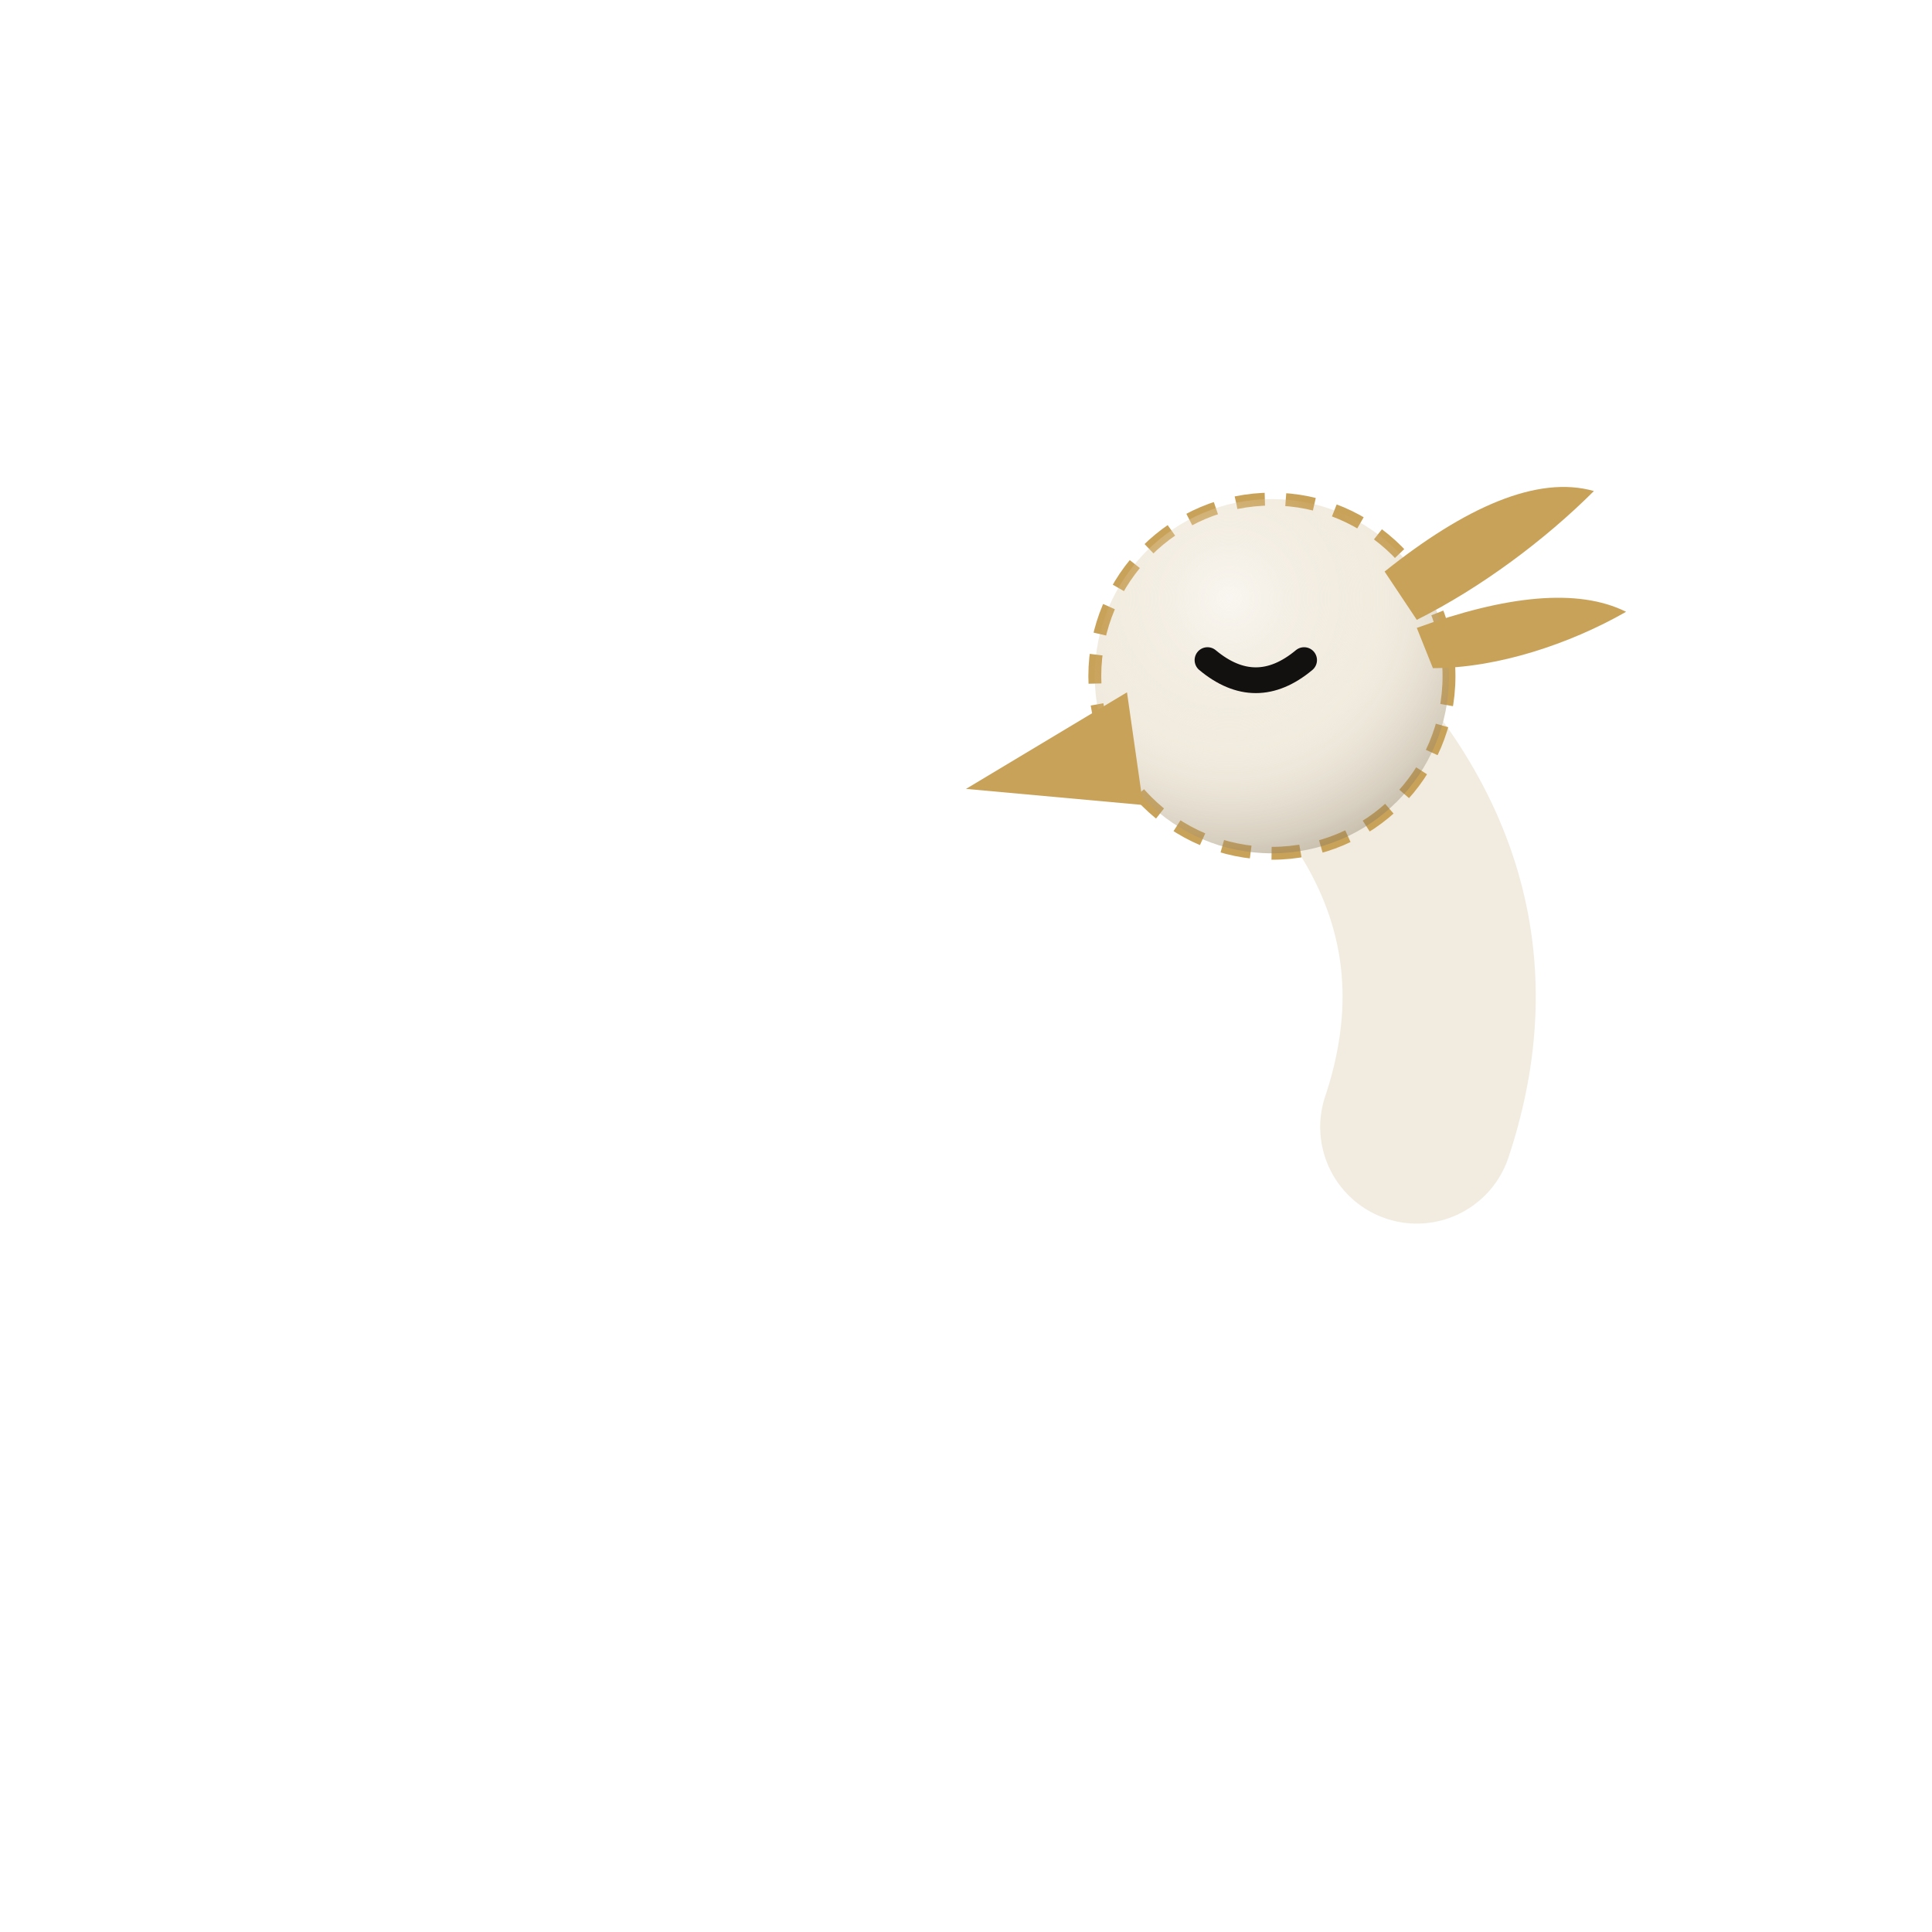
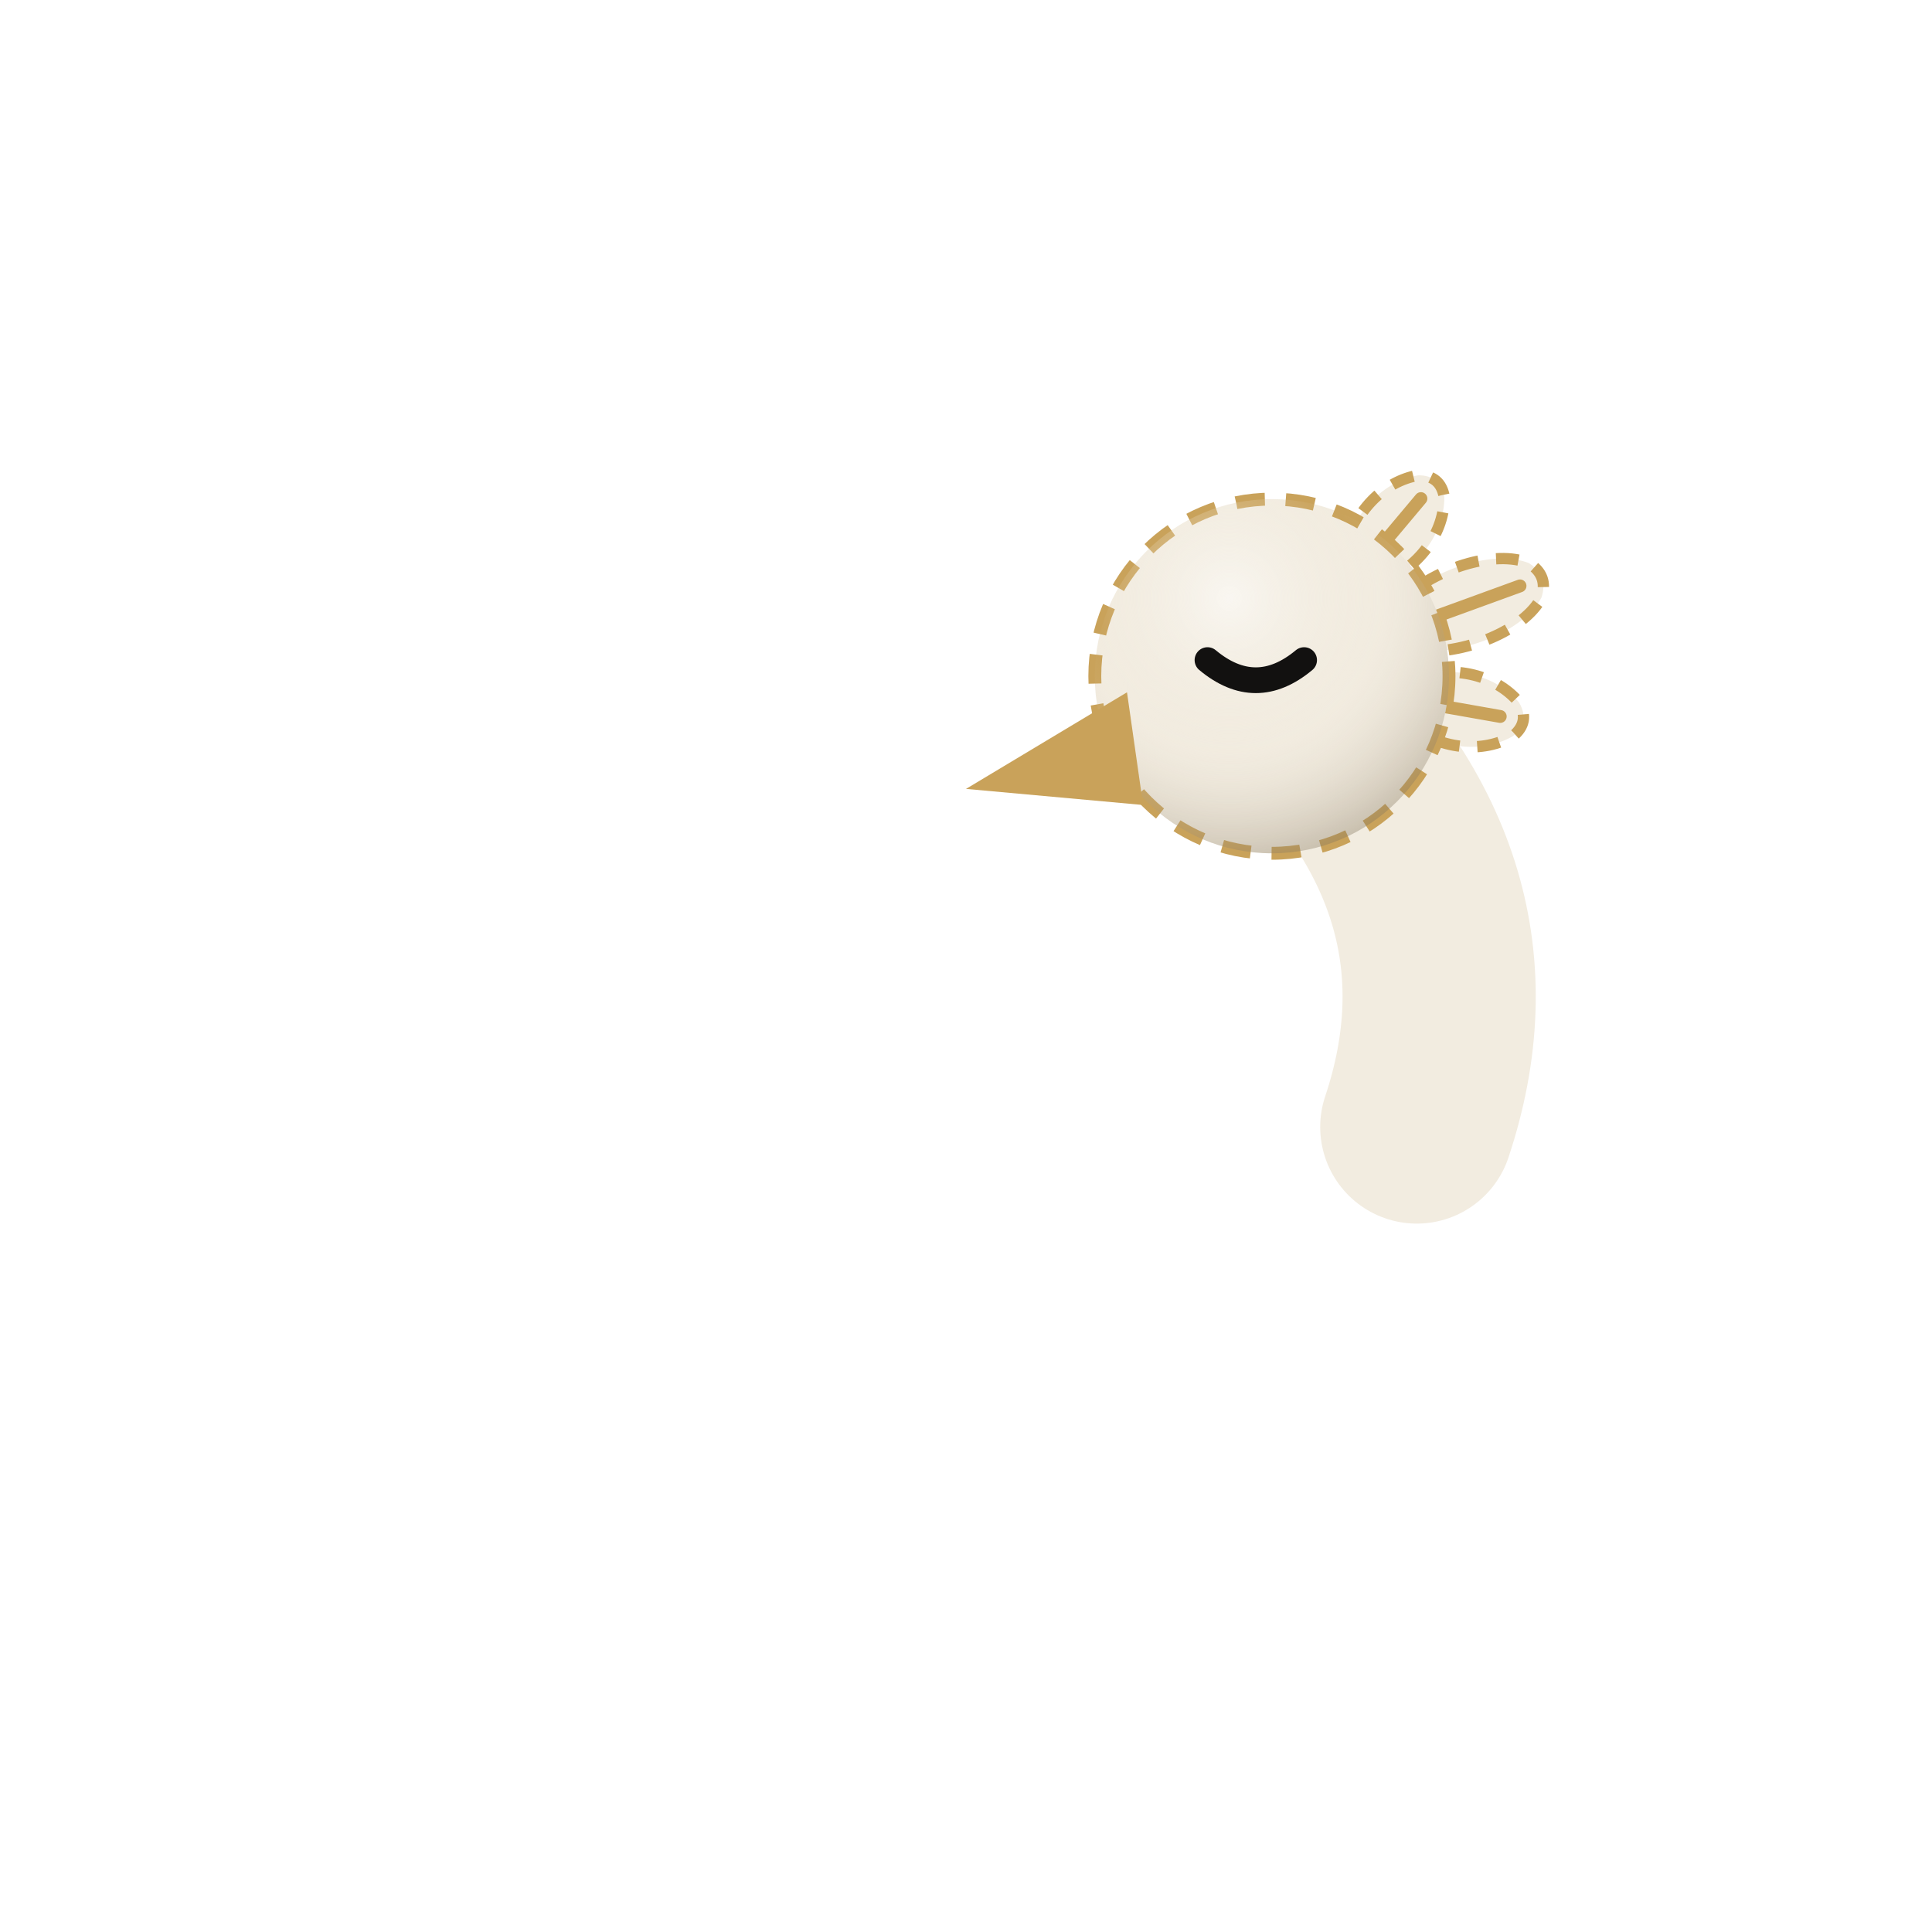
<svg xmlns="http://www.w3.org/2000/svg" viewBox="0 0 120 120">
  <defs>
    <pattern id="satin" width="2.4" height="2.4" patternUnits="userSpaceOnUse" patternTransform="rotate(32)">
      <rect width="1.1" height="2.4" fill="#C9A25A" />
    </pattern>
    <radialGradient id="shadeBody" cx="42%" cy="22%" r="85%">
      <stop offset="0" stop-color="#FFFFFF" stop-opacity="0.45" />
      <stop offset="0.55" stop-color="#F2ECE0" stop-opacity="0" />
      <stop offset="1" stop-color="#7A6A50" stop-opacity="0.32" />
    </radialGradient>
    <radialGradient id="shadeHead" cx="38%" cy="28%" r="78%">
      <stop offset="0" stop-color="#FFFFFF" stop-opacity="0.55" />
      <stop offset="0.5" stop-color="#F2ECE0" stop-opacity="0" />
      <stop offset="1" stop-color="#7A6A50" stop-opacity="0.4" />
    </radialGradient>
  </defs>
  <path id="neck-doze" d="M88 70 Q93 55 80 43" fill="none" stroke="#F2ECE0" stroke-width="12" stroke-linecap="round" />
-   <circle cx="79" cy="42" r="11" fill="#F2ECE0" stroke="#C9A25A" stroke-width="0.8" stroke-dasharray="1.8 1.3" />
+   <g id="crest" transform="translate(79 42) rotate(160)">
+     <g transform="rotate(-30)">
+       <path d="M-8.5 -1.32 C-11.12 -2.80 -13.80 -2.40 -15.40 -1.06 Q-16.30 0 -15.40 1.06 C-13.80 2.40 -11.12 2.80 -8.5 1.32 Z" fill="#F2ECE0" stroke="#C9A25A" stroke-width="0.7" stroke-dasharray="1.4 1.1" />
+       <path class="quill" d="M-9.0 0 L-14.40 0" fill="none" stroke="#C9A25A" stroke-width="0.8" stroke-linecap="round" />
+     </g>
+     <g transform="rotate(30)">
+       <path d="M-8.5 -1.32 C-11.12 -2.80 -13.80 -2.40 -15.40 -1.06 Q-16.30 0 -15.40 1.06 C-13.80 2.40 -11.12 2.80 -8.5 1.32 Z" fill="#F2ECE0" stroke="#C9A25A" stroke-width="0.7" stroke-dasharray="1.4 1.1" />
+       <path class="quill" d="M-9.0 0 L-14.40 0" fill="none" stroke="#C9A25A" stroke-width="0.8" stroke-linecap="round" />
+     </g>
+     <g transform="rotate(0)">
+       <path d="M-8.5 -1.43 C-11.82 -3.00 -15.80 -2.60 -17.40 -1.14 Q-18.30 0 -17.40 1.14 C-15.80 2.60 -11.82 3.00 -8.5 1.43 Z" fill="#F2ECE0" stroke="#C9A25A" stroke-width="0.7" stroke-dasharray="1.4 1.1" />
+       <path class="quill" d="M-9.0 0 L-16.40 0" fill="none" stroke="#C9A25A" stroke-width="0.8" stroke-linecap="round" />
+     </g>
+   </g>
+   <circle id="skull-doze" cx="79" cy="42" r="11" fill="#F2ECE0" stroke="#C9A25A" stroke-width="0.8" stroke-dasharray="1.8 1.3" />
  <circle cx="79" cy="42" r="11" fill="url(#shadeHead)" />
-   <path d="M86 35.5 C91 31.5 95.5 29.5 99 30.5 C96 33.5 92 36.5 88 38.5 Z M88 39 C93.5 37 98 36.5 101 38 C97.5 40 93 41.5 89 41.5 Z" fill="#C9A25A" />
-   <path d="M70 43 L60 49 L71 50 Z" fill="#C9A25A" />
-   <path d="M75 41 Q78 43.5 81 41" fill="none" stroke="#121110" stroke-width="1.6" stroke-linecap="round" />
+   <path id="beak-doze" d="M70 43 L60 49 L71 50 Z" fill="#C9A25A" />
+   <path id="eye-doze" d="M75 41 Q78 43.5 81 41" fill="none" stroke="#121110" stroke-width="1.6" stroke-linecap="round" />
</svg>
